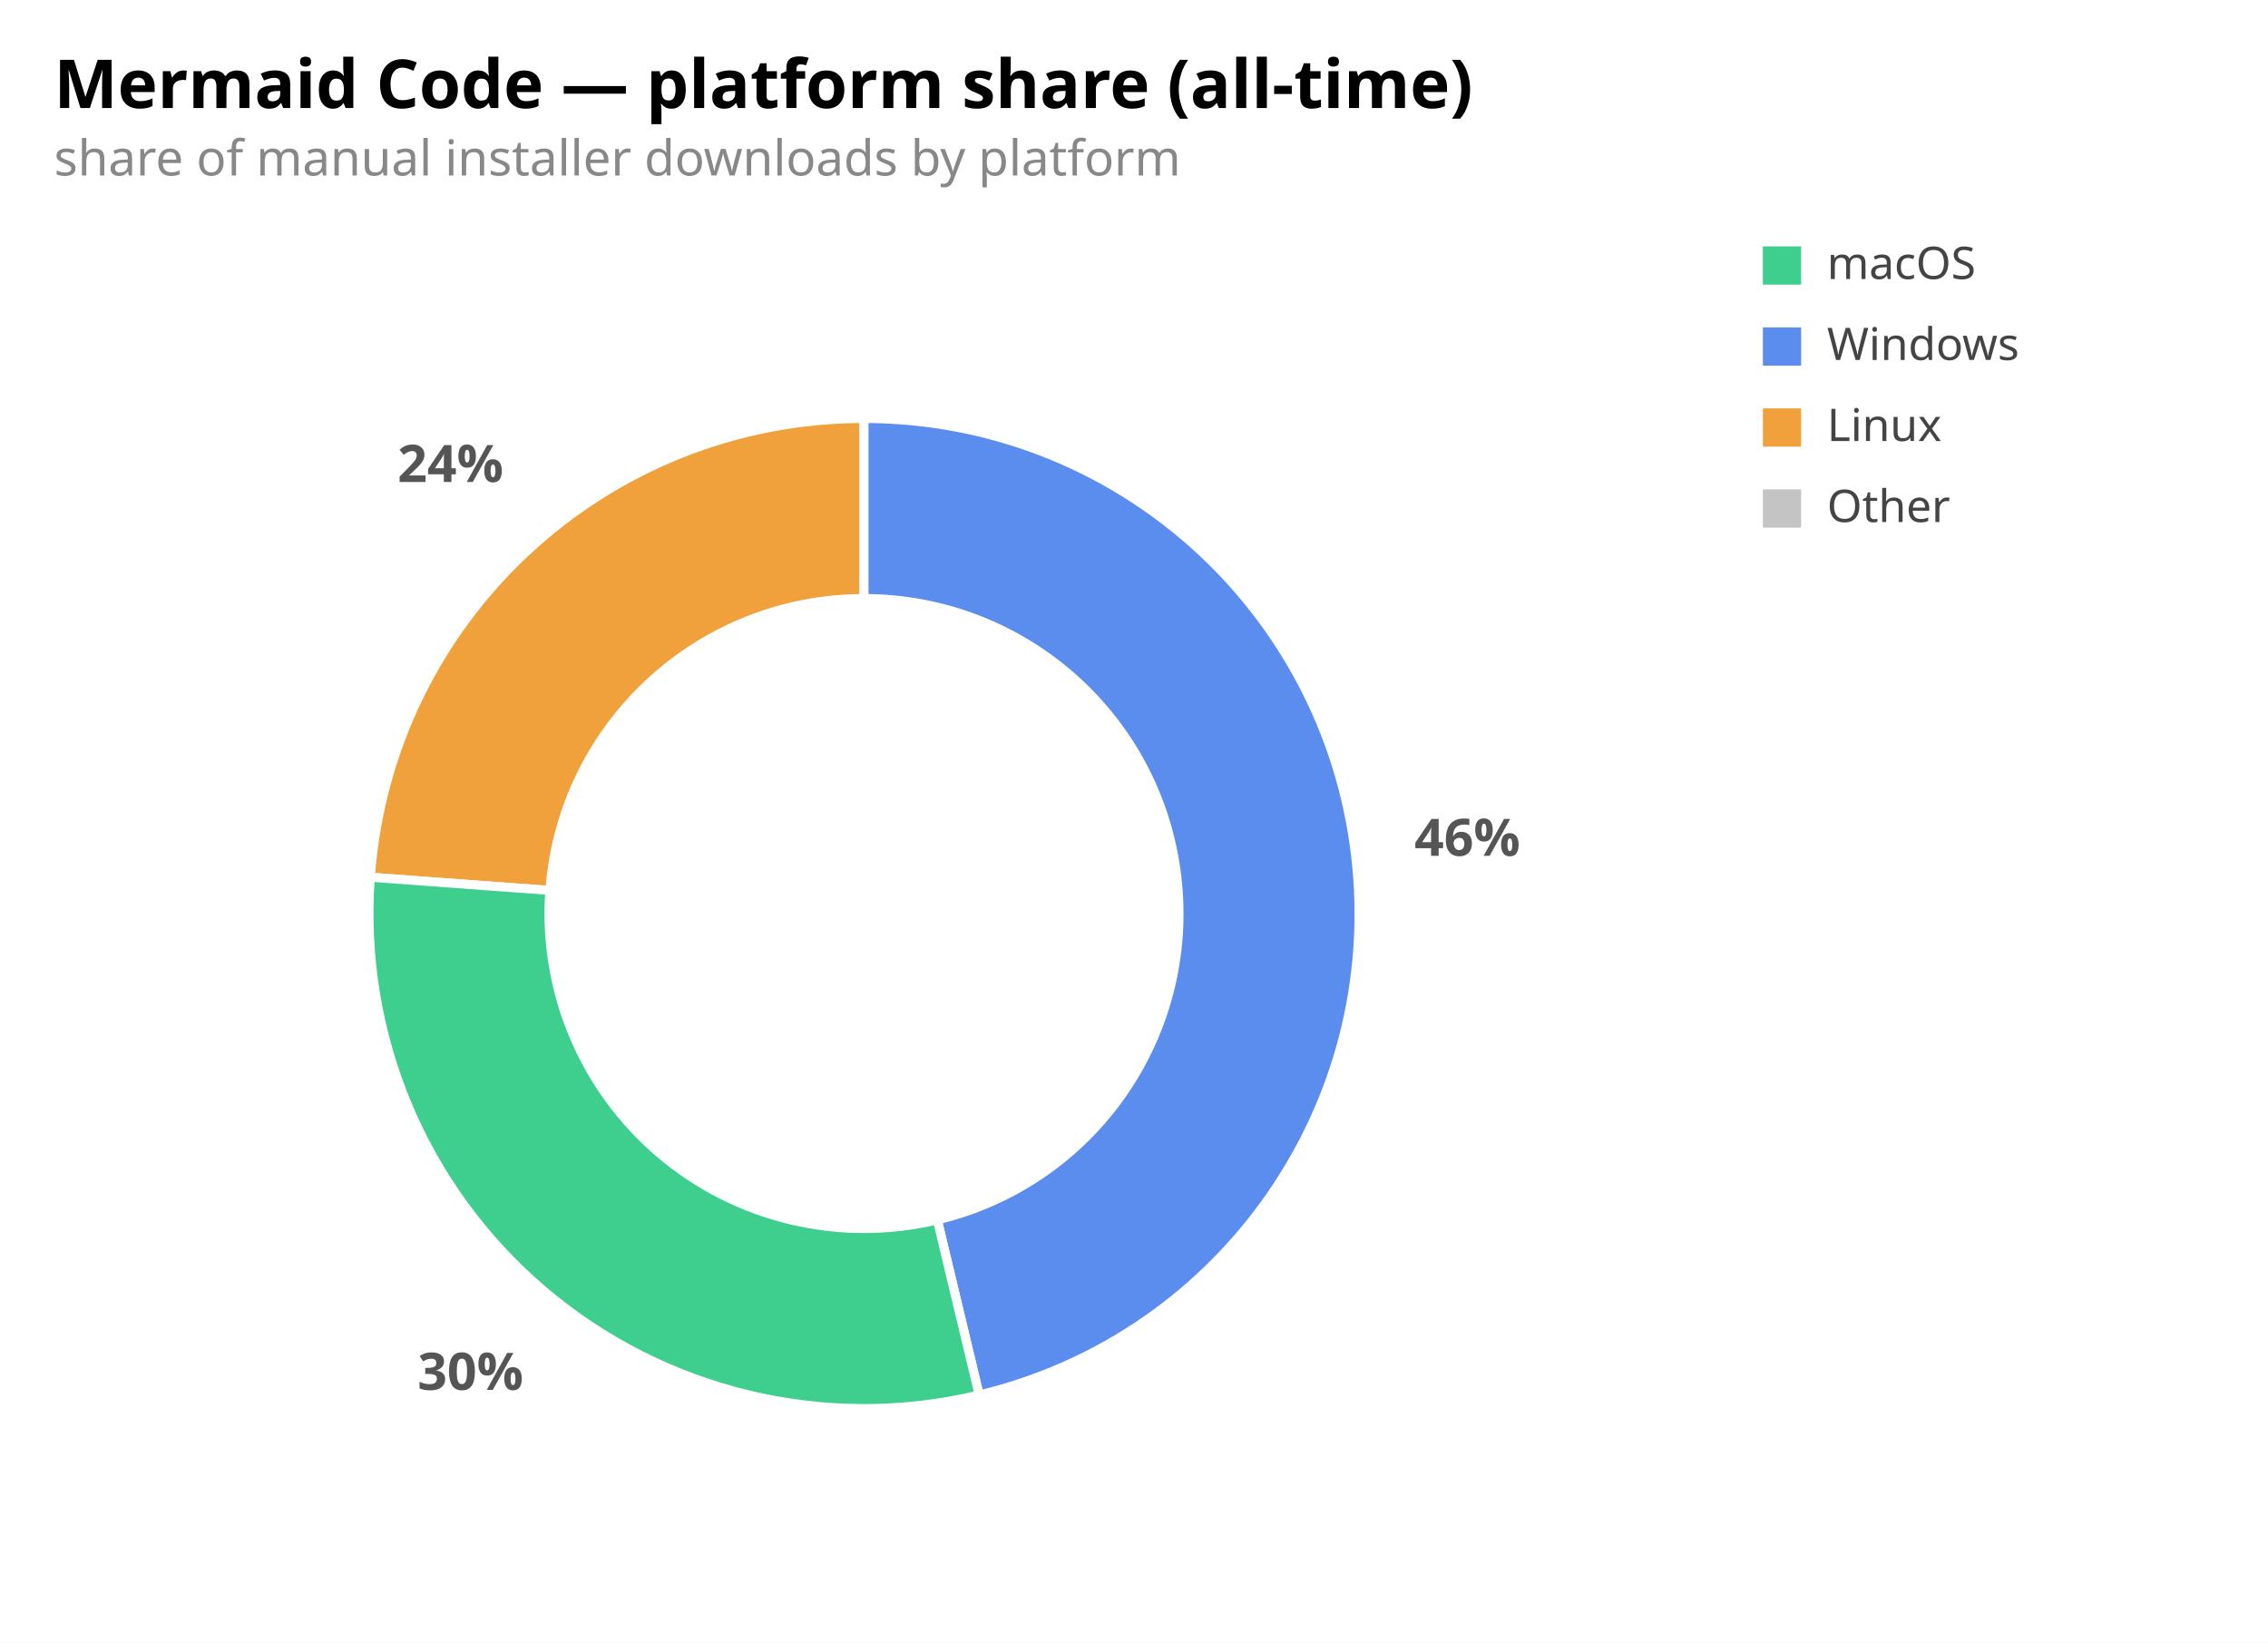
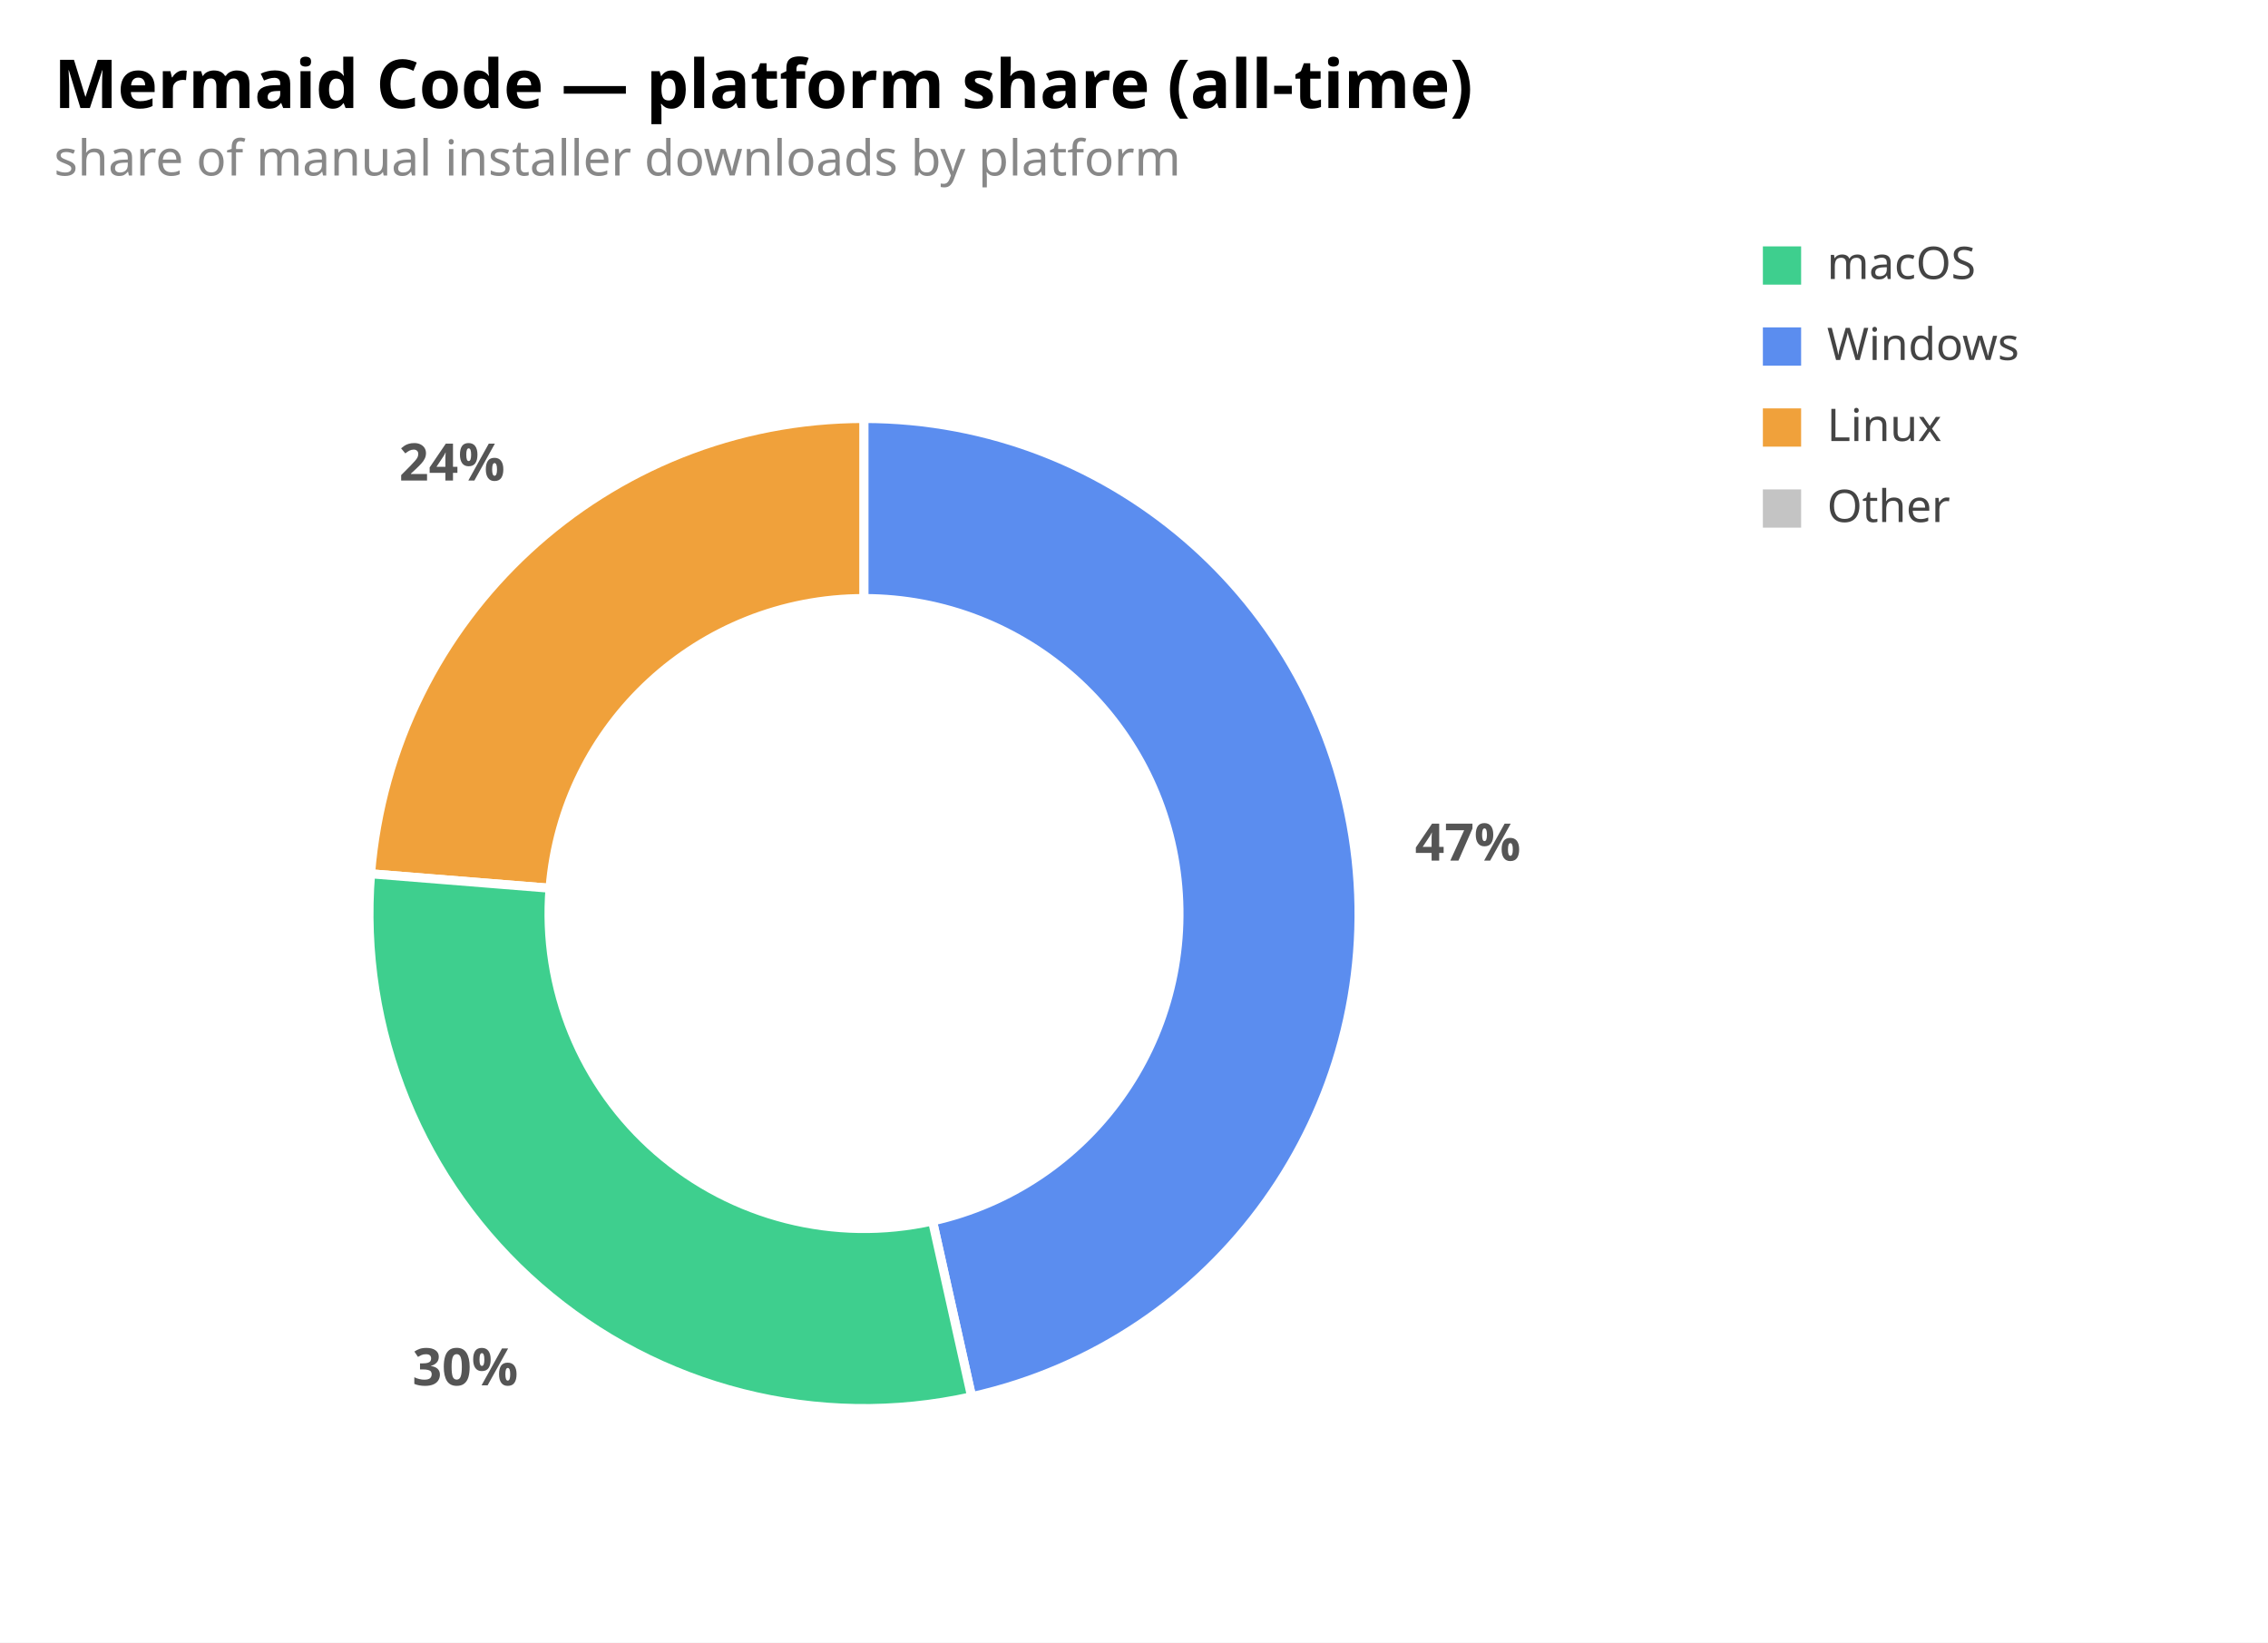
<svg xmlns="http://www.w3.org/2000/svg" version="1.1" class="marks" width="504" height="365" viewBox="0 0 504 365">
  <rect width="504" height="365" fill="white" />
  <g fill="none" stroke-miterlimit="4" transform="translate(12,53)">
    <g class="mark-group role-frame root" role="graphics-object" aria-roledescription="group mark container">
      <g transform="translate(0,0)">
        <path class="background" aria-hidden="true" d="M0,0h360v300h-360Z" />
        <g>
          <g class="mark-arc role-mark layer_0_marks" role="graphics-object" aria-roledescription="arc mark container">
-             <path aria-label="downloads: 51; platform: Linux" role="graphics-symbol" aria-roledescription="arc mark" transform="translate(180,150)" d="M0,-110A110,110,0,0,0,-109.704,-8.067L-69.812,-5.134A70,70,0,0,1,0,-70Z" fill="#f0a13b" stroke="white" stroke-width="2" />
-             <path aria-label="downloads: 99; platform: Windows" role="graphics-symbol" aria-roledescription="arc mark" transform="translate(180,150)" d="M25.6,106.98A110,110,0,0,0,0,-110L0,-70A70,70,0,0,1,16.291,68.078Z" fill="#5b8def" stroke="white" stroke-width="2" />
-             <path aria-label="downloads: 64; platform: macOS" role="graphics-symbol" aria-roledescription="arc mark" transform="translate(180,150)" d="M-109.704,-8.067A110,110,0,0,0,25.6,106.98L16.291,68.078A70,70,0,0,1,-69.812,-5.134Z" fill="#3ecf8e" stroke="white" stroke-width="2" />
+             <path aria-label="downloads: 51; platform: Linux" role="graphics-symbol" aria-roledescription="arc mark" transform="translate(180,150)" d="M0,-110A110,110,0,0,0,-109.645,-8.831L-69.774,-5.62A70,70,0,0,1,0,-70Z" fill="#f0a13b" stroke="white" stroke-width="2" />
+             <path aria-label="downloads: 100; platform: Windows" role="graphics-symbol" aria-roledescription="arc mark" transform="translate(180,150)" d="M23.917,107.368A110,110,0,0,0,0,-110L0,-70A70,70,0,0,1,15.22,68.325Z" fill="#5b8def" stroke="white" stroke-width="2" />
+             <path aria-label="downloads: 64; platform: macOS" role="graphics-symbol" aria-roledescription="arc mark" transform="translate(180,150)" d="M-109.645,-8.831A110,110,0,0,0,23.917,107.368L15.22,68.325A70,70,0,0,1,-69.774,-5.62Z" fill="#3ecf8e" stroke="white" stroke-width="2" />
          </g>
          <g class="mark-text role-mark layer_1_marks" role="graphics-object" aria-roledescription="text mark container">
-             <text aria-label="downloads: 51; platform: Linux; frac: 24%" role="graphics-symbol" aria-roledescription="text mark" text-anchor="middle" transform="translate(88.10752,54.10221)" font-family="sans-serif" font-size="11.5px" font-weight="600" fill="#555" opacity="1">24%</text>
-             <text aria-label="downloads: 99; platform: Windows; frac: 46%" role="graphics-symbol" aria-roledescription="text mark" text-anchor="middle" transform="translate(314.0701,137.1817)" font-family="sans-serif" font-size="11.5px" font-weight="600" fill="#555" opacity="1">46%</text>
-             <text aria-label="downloads: 64; platform: macOS; frac: 30%" role="graphics-symbol" aria-roledescription="text mark" text-anchor="middle" transform="translate(92.55078,255.8476)" font-family="sans-serif" font-size="11.5px" font-weight="600" fill="#555" opacity="1">30%</text>
+             <text aria-label="downloads: 51; platform: Linux; frac: 24%" role="graphics-symbol" aria-roledescription="text mark" text-anchor="middle" transform="translate(88.45247,53.78281)" font-family="sans-serif" font-size="11.5px" font-weight="600" fill="#555" opacity="1">24%</text>
+             <text aria-label="downloads: 100; platform: Windows; frac: 47%" role="graphics-symbol" aria-roledescription="text mark" text-anchor="middle" transform="translate(314.1901,138.2349)" font-family="sans-serif" font-size="11.5px" font-weight="600" fill="#555" opacity="1">47%</text>
+             <text aria-label="downloads: 64; platform: macOS; frac: 30%" role="graphics-symbol" aria-roledescription="text mark" text-anchor="middle" transform="translate(91.39068,254.8498)" font-family="sans-serif" font-size="11.5px" font-weight="600" fill="#555" opacity="1">30%</text>
          </g>
          <g class="mark-group role-legend" role="graphics-symbol" aria-roledescription="legend" aria-label="Symbol legend for fill color with 4 values: macOS, Windows, Linux, Other">
            <g transform="translate(378,0)">
              <path class="background" aria-hidden="true" d="M0,0h72v68h-72Z" pointer-events="none" />
              <g>
                <g class="mark-group role-legend-entry">
                  <g transform="translate(0,0)">
                    <path class="background" aria-hidden="true" d="M0,0h0v0h0Z" pointer-events="none" />
                    <g>
                      <g class="mark-group role-scope" role="graphics-object" aria-roledescription="group mark container">
                        <g transform="translate(0,0)">
                          <path class="background" aria-hidden="true" d="M0,0h72v14h-72Z" pointer-events="none" opacity="1" />
                          <g>
                            <g class="mark-symbol role-legend-symbol" pointer-events="none">
                              <path transform="translate(6,6)" d="M-5,-5h10v10h-10Z" fill="#3ecf8e" stroke="white" stroke-width="1.5" opacity="1" />
                            </g>
                            <g class="mark-text role-legend-label" pointer-events="none">
                              <text text-anchor="start" transform="translate(16,9)" font-family="sans-serif" font-size="10px" fill="#444" opacity="1">macOS</text>
                            </g>
                          </g>
                          <path class="foreground" aria-hidden="true" d="" pointer-events="none" display="none" />
                        </g>
                        <g transform="translate(0,18)">
                          <path class="background" aria-hidden="true" d="M0,0h72v14h-72Z" pointer-events="none" opacity="1" />
                          <g>
                            <g class="mark-symbol role-legend-symbol" pointer-events="none">
                              <path transform="translate(6,6)" d="M-5,-5h10v10h-10Z" fill="#5b8def" stroke="white" stroke-width="1.5" opacity="1" />
                            </g>
                            <g class="mark-text role-legend-label" pointer-events="none">
                              <text text-anchor="start" transform="translate(16,9)" font-family="sans-serif" font-size="10px" fill="#444" opacity="1">Windows</text>
                            </g>
                          </g>
                          <path class="foreground" aria-hidden="true" d="" pointer-events="none" display="none" />
                        </g>
                        <g transform="translate(0,36)">
                          <path class="background" aria-hidden="true" d="M0,0h72v14h-72Z" pointer-events="none" opacity="1" />
                          <g>
                            <g class="mark-symbol role-legend-symbol" pointer-events="none">
                              <path transform="translate(6,6)" d="M-5,-5h10v10h-10Z" fill="#f0a13b" stroke="white" stroke-width="1.5" opacity="1" />
                            </g>
                            <g class="mark-text role-legend-label" pointer-events="none">
                              <text text-anchor="start" transform="translate(16,9)" font-family="sans-serif" font-size="10px" fill="#444" opacity="1">Linux</text>
                            </g>
                          </g>
                          <path class="foreground" aria-hidden="true" d="" pointer-events="none" display="none" />
                        </g>
                        <g transform="translate(0,54)">
                          <path class="background" aria-hidden="true" d="M0,0h72v14h-72Z" pointer-events="none" opacity="1" />
                          <g>
                            <g class="mark-symbol role-legend-symbol" pointer-events="none">
                              <path transform="translate(6,6)" d="M-5,-5h10v10h-10Z" fill="#c4c4c4" stroke="white" stroke-width="1.5" opacity="1" />
                            </g>
                            <g class="mark-text role-legend-label" pointer-events="none">
                              <text text-anchor="start" transform="translate(16,9)" font-family="sans-serif" font-size="10px" fill="#444" opacity="1">Other</text>
                            </g>
                          </g>
                          <path class="foreground" aria-hidden="true" d="" pointer-events="none" display="none" />
                        </g>
                      </g>
                    </g>
                    <path class="foreground" aria-hidden="true" d="" pointer-events="none" display="none" />
                  </g>
                </g>
              </g>
              <path class="foreground" aria-hidden="true" d="" pointer-events="none" display="none" />
            </g>
          </g>
          <g class="mark-group role-title">
            <g transform="translate(0,-41)">
              <path class="background" aria-hidden="true" d="M0,0h0v0h0Z" pointer-events="none" />
              <g>
                <g class="mark-text role-title-text" role="graphics-symbol" aria-roledescription="title" aria-label="Title text 'Mermaid Code — platform share (all-time)'" pointer-events="none">
                  <text text-anchor="start" transform="translate(0,12)" font-family="sans-serif" font-size="15px" font-weight="600" fill="#000" opacity="1">Mermaid Code — platform share (all-time)</text>
                </g>
                <g class="mark-text role-title-subtitle" role="graphics-symbol" aria-roledescription="subtitle" aria-label="Subtitle text 'share of manual installer downloads by platform'" pointer-events="none">
                  <text text-anchor="start" transform="translate(0,27)" font-family="sans-serif" font-size="11px" fill="#888" opacity="1">share of manual installer downloads by platform</text>
                </g>
              </g>
              <path class="foreground" aria-hidden="true" d="" pointer-events="none" display="none" />
            </g>
          </g>
        </g>
        <path class="foreground" aria-hidden="true" d="" display="none" />
      </g>
    </g>
  </g>
</svg>
